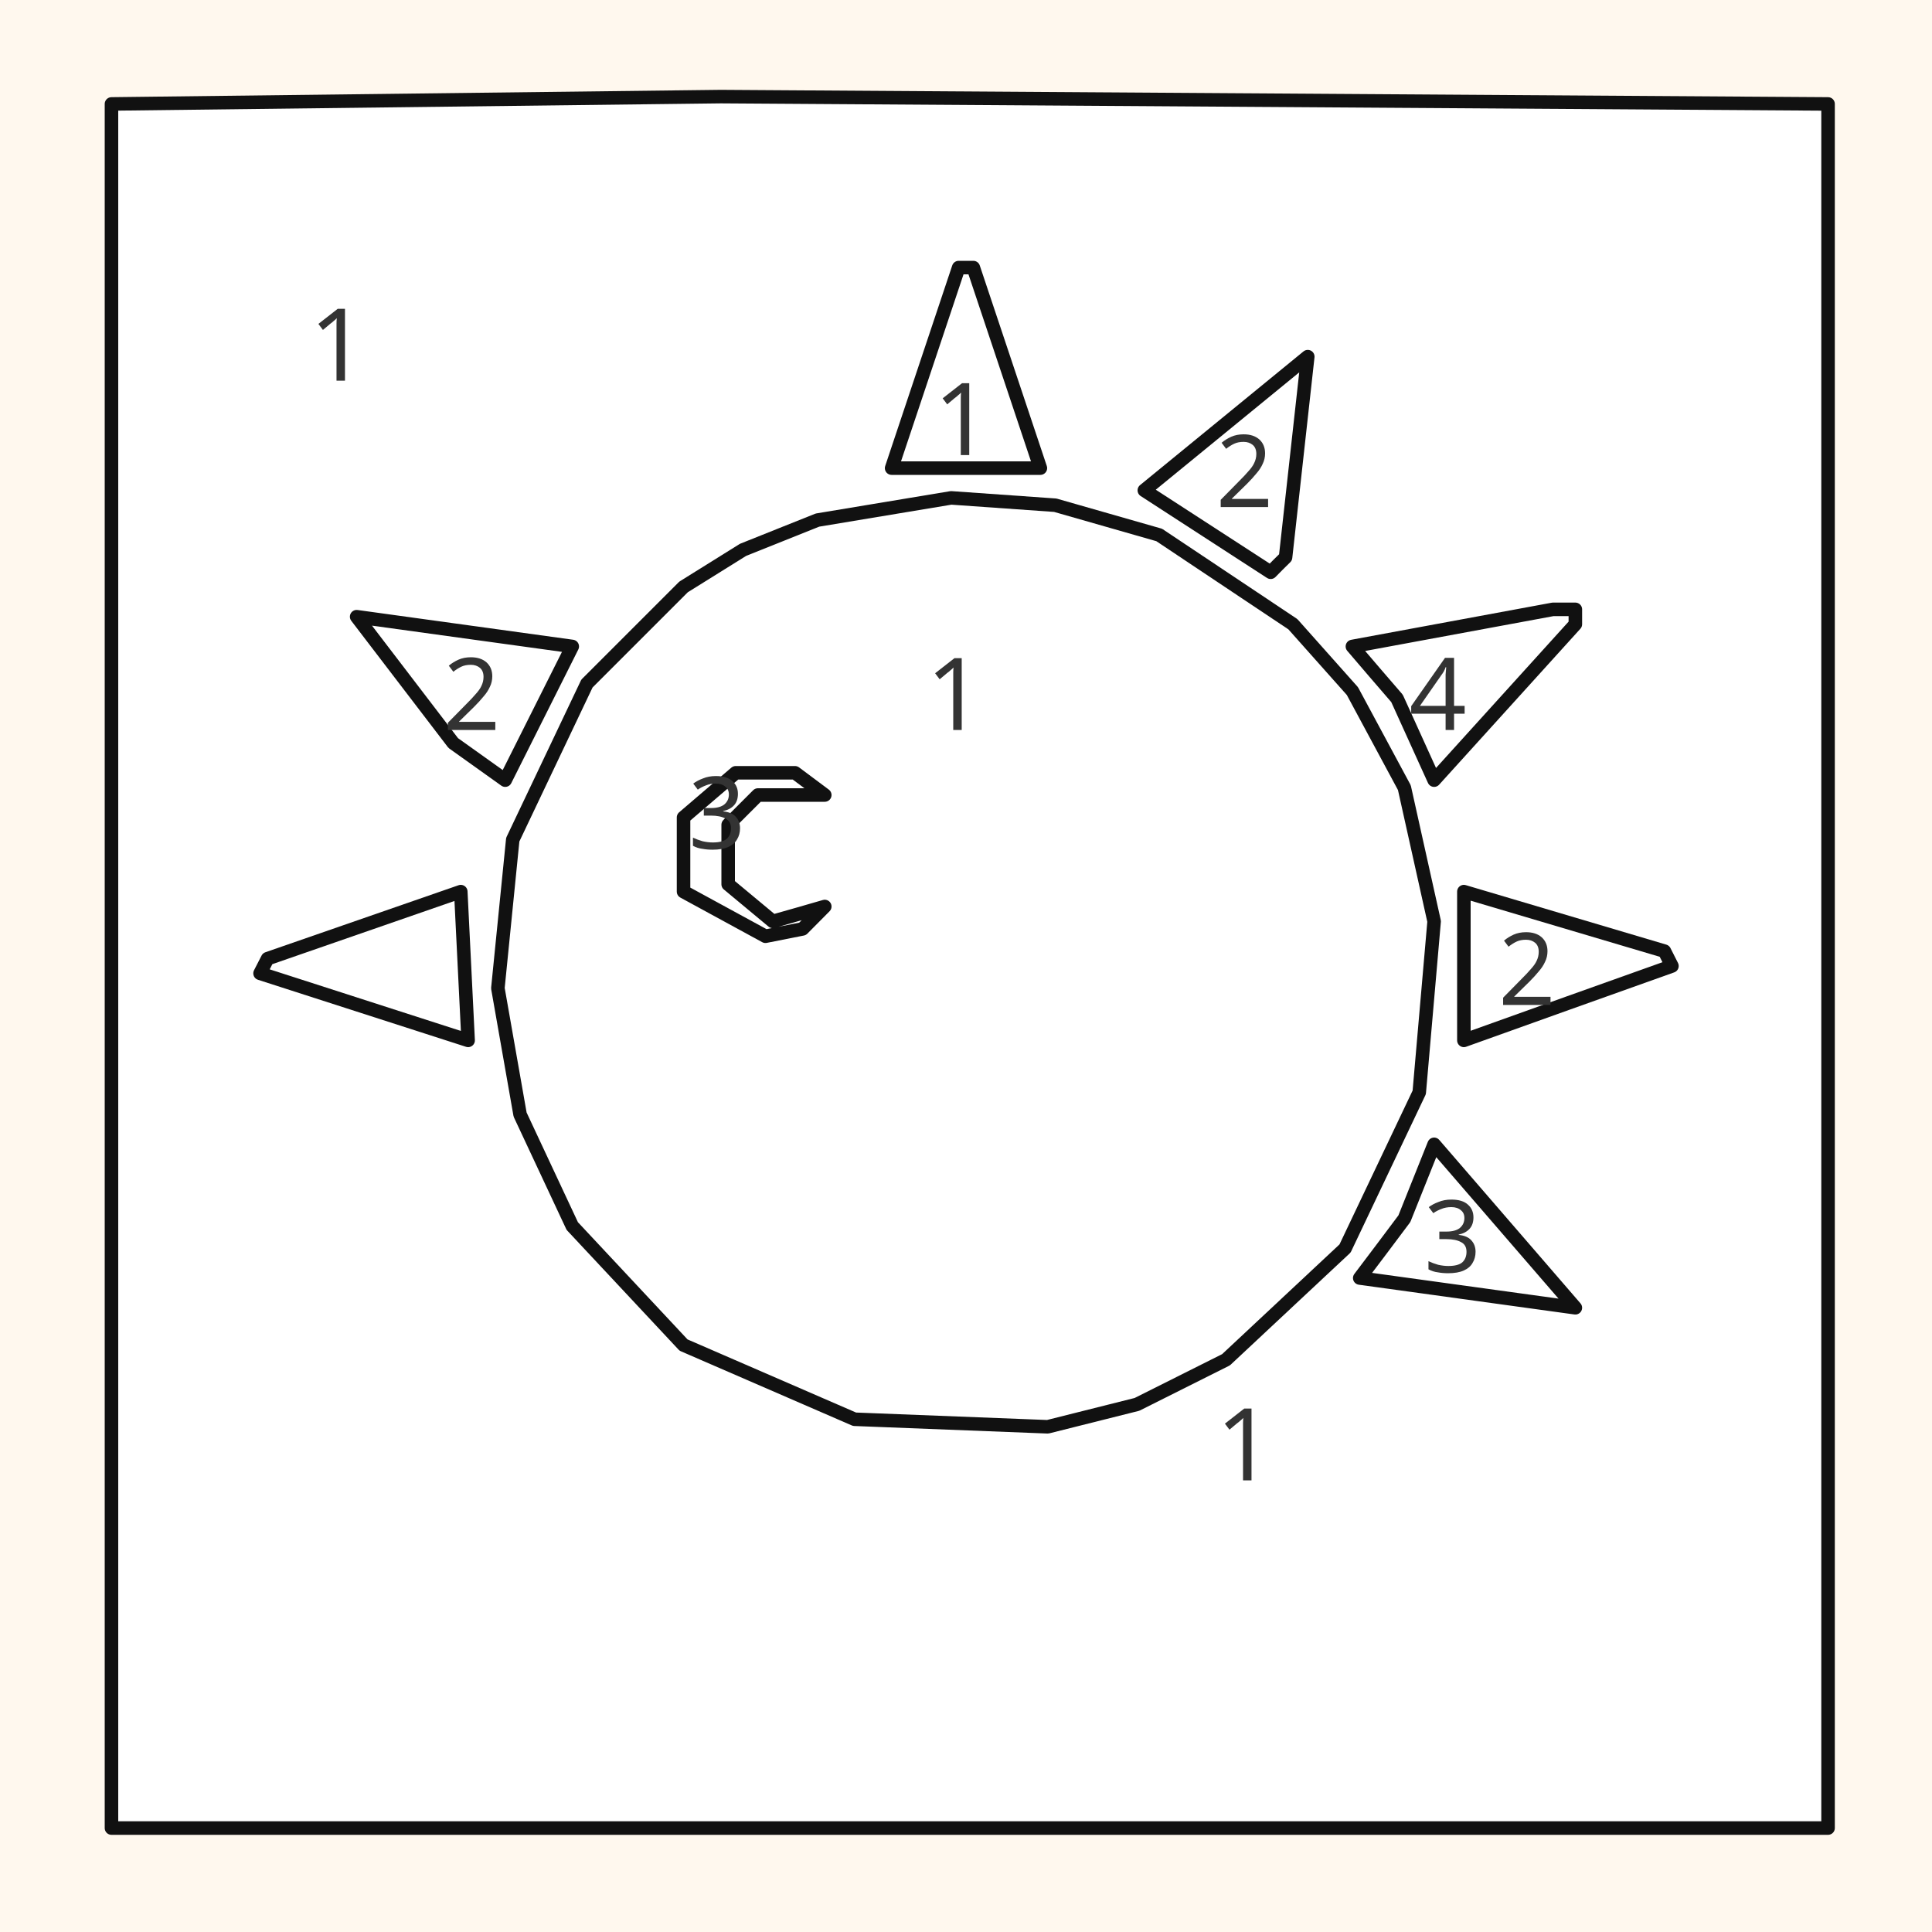
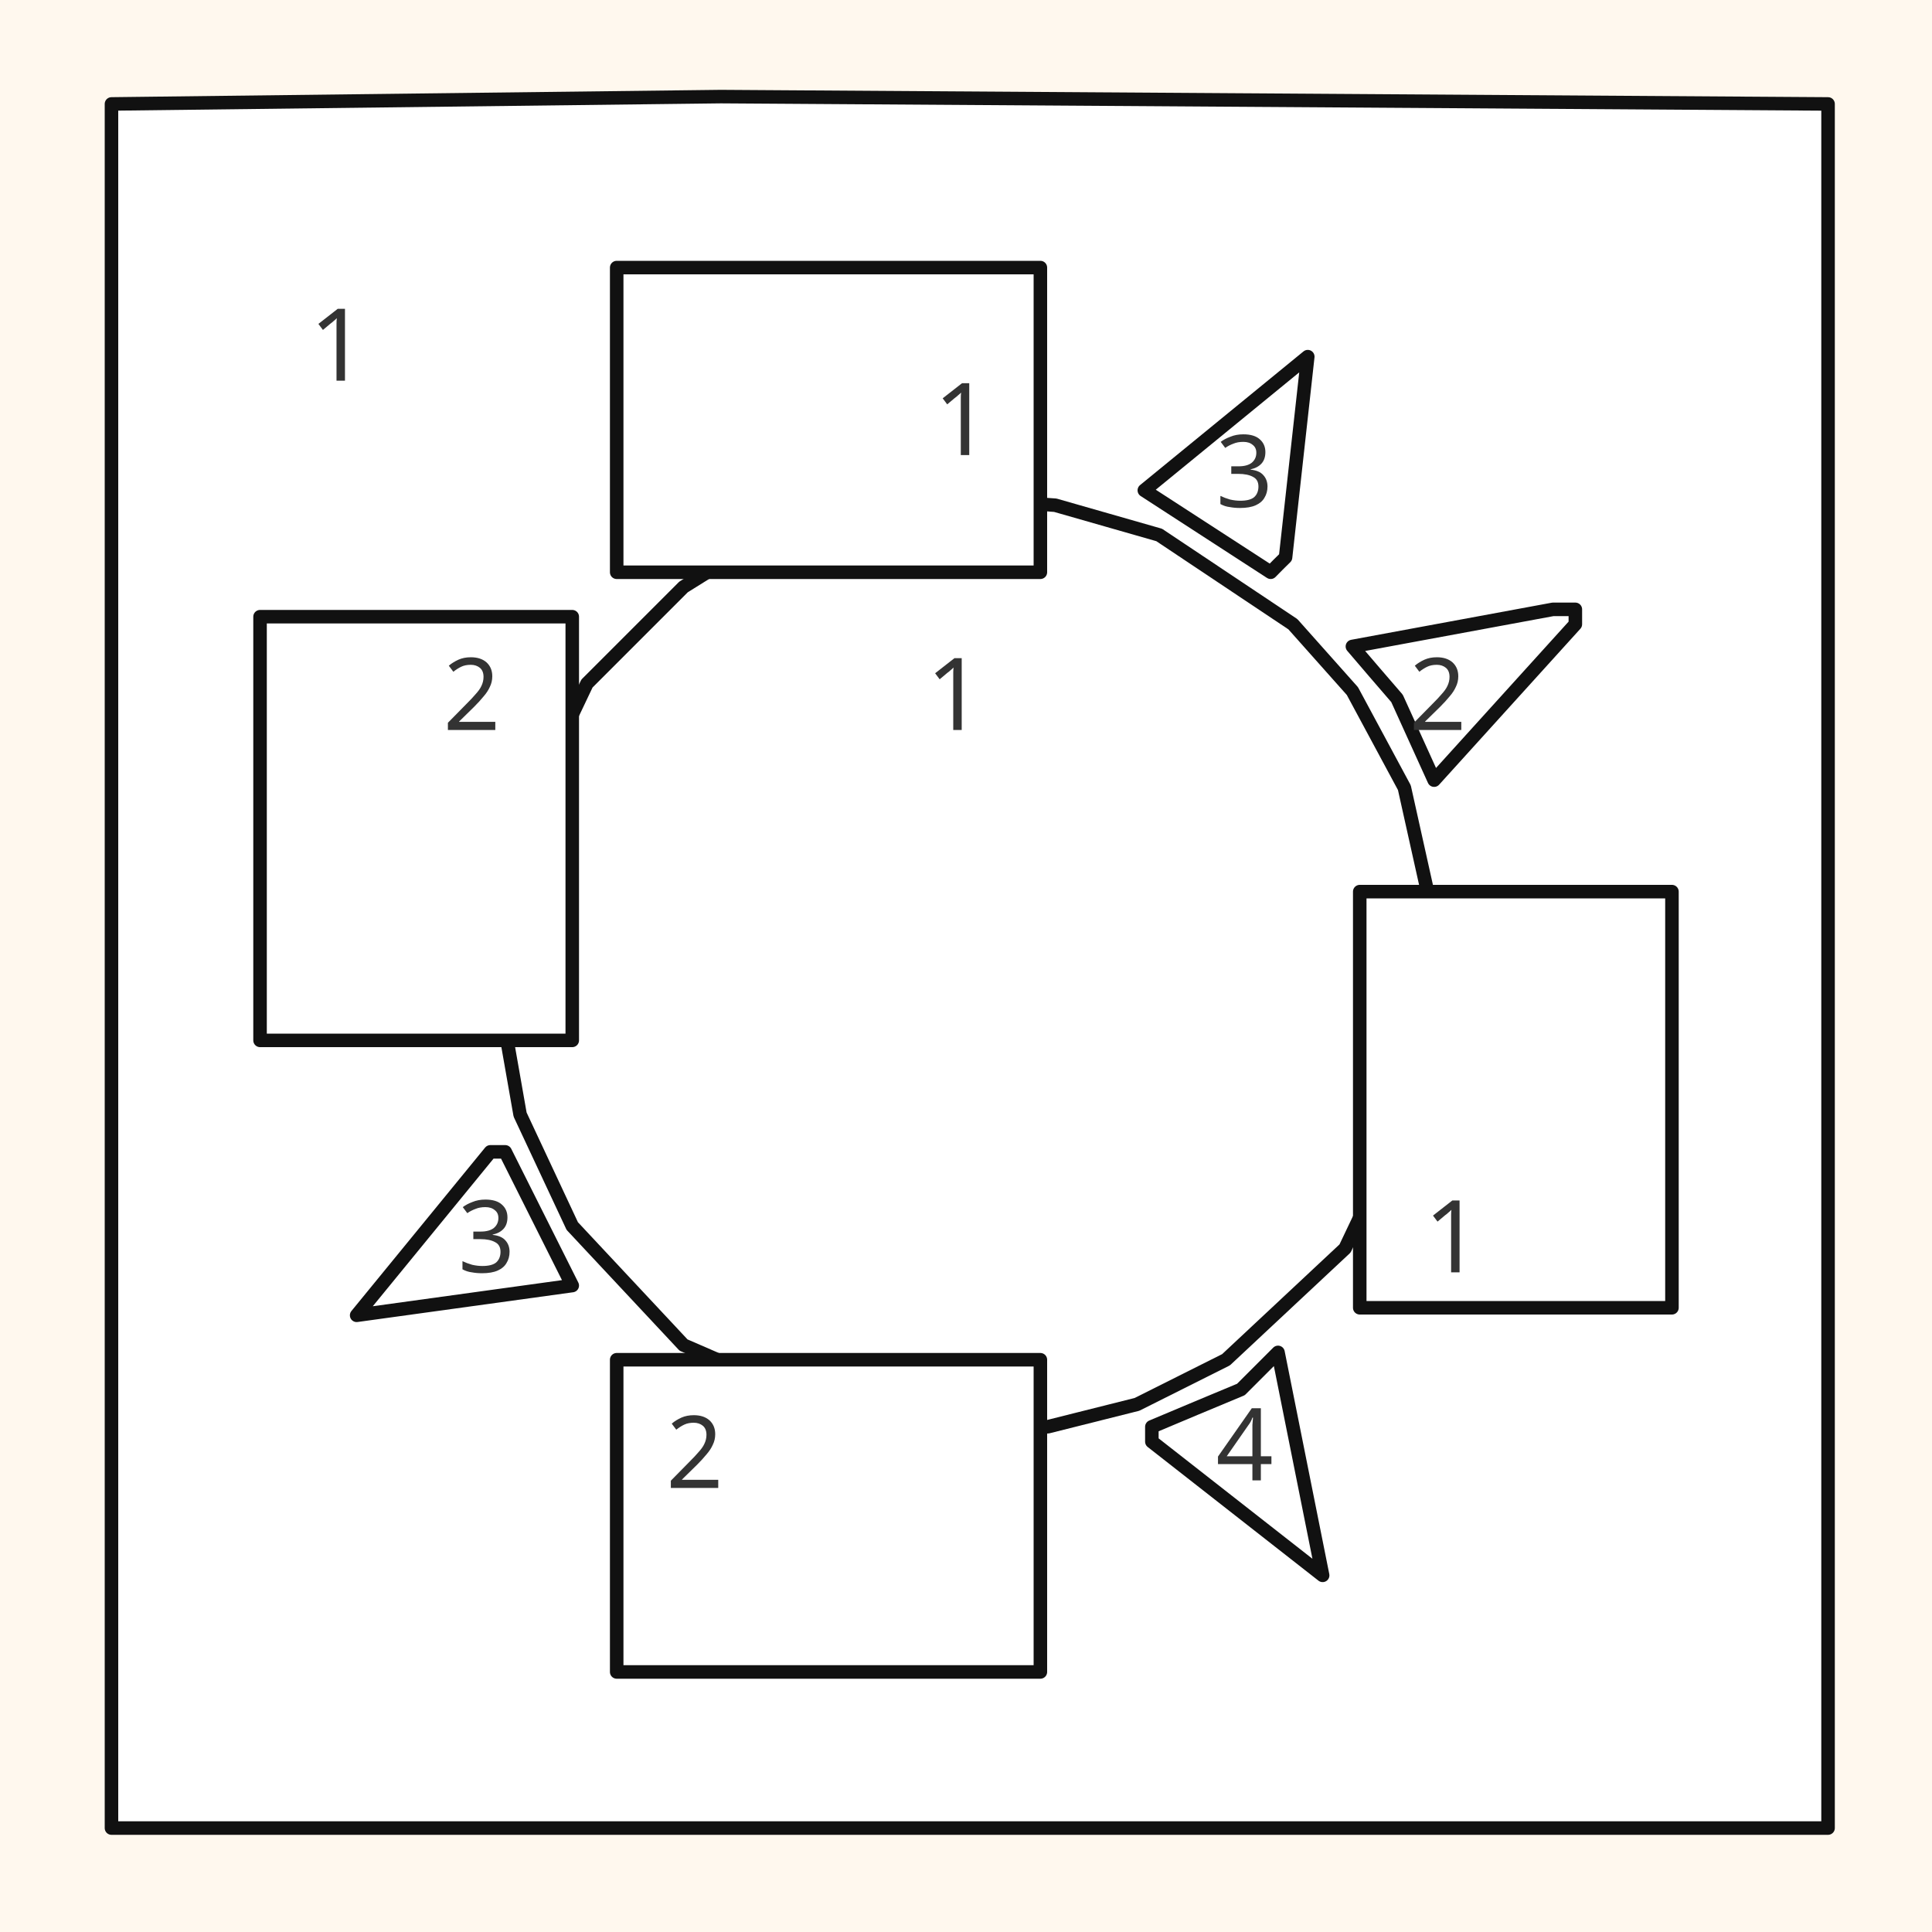
<svg xmlns="http://www.w3.org/2000/svg" viewBox="0 0 100 100">
  <rect width="100" height="100" fill="#fff8ee" />
  <path d="M37.31 5.00Q65.96 5.19 94.62 5.38Q94.62 50.00 94.62 94.62Q50.19 94.62 5.77 94.62Q5.77 50.00 5.77 5.38Q21.54 5.19 37.31 5.00Z" fill="#fff" stroke="#111" stroke-width="0.7" stroke-linejoin="round" />
  <text x="17.5" y="17.9" text-anchor="middle" dominant-baseline="middle" font-family="Tahoma, sans-serif" font-size="5.2" fill="#333">1</text>
  <path d="M49.23 25.77Q51.92 25.96 54.62 26.15Q57.31 26.92 60.00 27.69Q63.46 30.00 66.92 32.31Q68.46 34.04 70.00 35.77Q71.35 38.27 72.69 40.77Q73.46 44.23 74.23 47.69Q73.85 52.12 73.46 56.54Q71.54 60.58 69.62 64.62Q66.54 67.50 63.46 70.38Q61.15 71.54 58.85 72.69Q56.54 73.27 54.23 73.85Q49.23 73.65 44.23 73.46Q39.81 71.54 35.38 69.62Q32.50 66.54 29.62 63.46Q28.27 60.58 26.92 57.69Q26.35 54.42 25.77 51.15Q26.15 47.31 26.54 43.46Q28.46 39.42 30.38 35.38Q32.88 32.88 35.38 30.38Q36.92 29.42 38.46 28.46Q40.38 27.69 42.31 26.92Q45.77 26.35 49.23 25.77Z" fill="#fff" stroke="#111" stroke-width="0.7" stroke-linejoin="round" />
  <text x="49.42" y="35.98" text-anchor="middle" dominant-baseline="middle" font-family="Tahoma, sans-serif" font-size="5.2" fill="#333">1</text>
-   <path d="M49.62 13.85Q50.00 13.85 50.38 13.85Q52.12 19.04 53.85 24.23Q50.00 24.23 46.15 24.23Q47.88 19.04 49.62 13.85Z" fill="#fff" stroke="#111" stroke-width="0.7" stroke-linejoin="round" />
+   <path d="M31.92 13.85Q42.88 13.85 53.85 13.85Q53.85 21.73 53.85 29.62Q42.88 29.62 31.92 29.62Q31.92 21.73 31.92 13.85Z" fill="#fff" stroke="#111" stroke-width="0.7" stroke-linejoin="round" />
  <text x="49.81" y="21.75" text-anchor="middle" dominant-baseline="middle" font-family="Tahoma, sans-serif" font-size="5.2" fill="#333">1</text>
-   <path d="M23.85 46.15Q24.04 50.00 24.23 53.85Q18.85 52.12 13.46 50.38Q13.65 50.00 13.85 49.62Q18.85 47.88 23.85 46.15Z" fill="#fff" stroke="#111" stroke-width="0.7" stroke-linejoin="round" />
-   <text x="64.42" y="74.82" text-anchor="middle" dominant-baseline="middle" font-family="Tahoma, sans-serif" font-size="5.2" fill="#333">1</text>
+   <path d="M70.38 46.15Q78.46 46.15 86.54 46.15Q86.54 56.92 86.54 67.69Q78.46 67.69 70.38 67.69Q70.38 56.92 70.38 46.15Z" fill="#fff" stroke="#111" stroke-width="0.7" stroke-linejoin="round" />
+   <text x="75.19" y="64.05" text-anchor="middle" dominant-baseline="middle" font-family="Tahoma, sans-serif" font-size="5.2" fill="#333">1</text>
+   <path d="M13.46 31.92Q21.54 31.92 29.62 31.92Q29.62 42.88 29.62 53.85Q21.54 53.85 13.46 53.85Q13.46 42.88 13.46 31.92Z" fill="#fff" stroke="#111" stroke-width="0.7" stroke-linejoin="round" />
+   <text x="24.42" y="35.98" text-anchor="middle" dominant-baseline="middle" font-family="Tahoma, sans-serif" font-size="5.2" fill="#333">2</text>
+   <path d="M31.92 70.38Q42.88 70.38 53.85 70.38Q53.85 78.46 53.85 86.54Q42.88 86.54 31.92 86.54Q31.92 78.46 31.92 70.38Z" fill="#fff" stroke="#111" stroke-width="0.7" stroke-linejoin="round" />
+   <text x="35.96" y="75.21" text-anchor="middle" dominant-baseline="middle" font-family="Tahoma, sans-serif" font-size="5.2" fill="#333">2</text>
+   <path d="M80.38 31.54Q80.96 31.54 81.54 31.54Q81.54 31.92 81.54 32.31Q77.88 36.35 74.23 40.38Q73.27 38.27 72.31 36.15Q71.15 34.81 70.00 33.46Q75.19 32.50 80.38 31.54Z" fill="#fff" stroke="#111" stroke-width="0.7" stroke-linejoin="round" />
+   <text x="74.42" y="35.98" text-anchor="middle" dominant-baseline="middle" font-family="Tahoma, sans-serif" font-size="5.2" fill="#333">2</text>
+   <path d="M25.38 59.62Q25.77 59.62 26.15 59.62Q27.88 63.08 29.62 66.54Q24.04 67.31 18.46 68.08Q21.92 63.85 25.38 59.62Z" fill="#fff" stroke="#111" stroke-width="0.7" stroke-linejoin="round" />
+   <text x="25.19" y="64.05" text-anchor="middle" dominant-baseline="middle" font-family="Tahoma, sans-serif" font-size="5.2" fill="#333">3</text>
  <path d="M67.69 18.46Q67.12 23.65 66.54 28.85Q66.15 29.23 65.77 29.62Q62.50 27.50 59.23 25.38Q63.46 21.92 67.69 18.46Z" fill="#fff" stroke="#111" stroke-width="0.7" stroke-linejoin="round" />
-   <text x="64.42" y="24.44" text-anchor="middle" dominant-baseline="middle" font-family="Tahoma, sans-serif" font-size="5.2" fill="#333">2</text>
-   <path d="M18.46 31.92Q24.04 32.69 29.62 33.46Q27.88 36.92 26.15 40.38Q24.81 39.42 23.46 38.46Q20.96 35.19 18.46 31.92Z" fill="#fff" stroke="#111" stroke-width="0.7" stroke-linejoin="round" />
-   <text x="24.42" y="35.98" text-anchor="middle" dominant-baseline="middle" font-family="Tahoma, sans-serif" font-size="5.2" fill="#333">2</text>
-   <path d="M75.77 46.15Q80.96 47.69 86.15 49.23Q86.35 49.62 86.54 50.00Q81.15 51.92 75.77 53.85Q75.77 50.00 75.77 46.15Z" fill="#fff" stroke="#111" stroke-width="0.7" stroke-linejoin="round" />
-   <text x="79.04" y="50.21" text-anchor="middle" dominant-baseline="middle" font-family="Tahoma, sans-serif" font-size="5.2" fill="#333">2</text>
-   <path d="M38.08 40.00Q39.62 40.00 41.15 40.00Q41.92 40.58 42.69 41.15Q40.96 41.15 39.23 41.15Q38.46 41.92 37.69 42.69Q37.69 44.23 37.69 45.77Q38.85 46.73 40.00 47.69Q41.35 47.31 42.69 46.92Q42.12 47.50 41.54 48.08Q40.58 48.27 39.62 48.46Q37.50 47.31 35.38 46.15Q35.38 44.23 35.38 42.31Q36.73 41.15 38.08 40.00Z" fill="#fff" stroke="#111" stroke-width="0.7" stroke-linejoin="round" />
-   <text x="37.12" y="42.13" text-anchor="middle" dominant-baseline="middle" font-family="Tahoma, sans-serif" font-size="5.2" fill="#333">3</text>
-   <path d="M74.23 59.23Q77.88 63.46 81.54 67.69Q75.96 66.92 70.38 66.15Q71.54 64.62 72.69 63.08Q73.46 61.15 74.23 59.23Z" fill="#fff" stroke="#111" stroke-width="0.7" stroke-linejoin="round" />
-   <text x="75.19" y="64.05" text-anchor="middle" dominant-baseline="middle" font-family="Tahoma, sans-serif" font-size="5.2" fill="#333">3</text>
-   <path d="M80.38 31.54Q80.96 31.54 81.54 31.54Q81.54 31.92 81.54 32.31Q77.88 36.35 74.23 40.38Q73.27 38.27 72.31 36.15Q71.15 34.81 70.00 33.46Q75.19 32.50 80.38 31.54Z" fill="#fff" stroke="#111" stroke-width="0.7" stroke-linejoin="round" />
-   <text x="74.42" y="35.98" text-anchor="middle" dominant-baseline="middle" font-family="Tahoma, sans-serif" font-size="5.2" fill="#333">4</text>
+   <text x="64.42" y="24.44" text-anchor="middle" dominant-baseline="middle" font-family="Tahoma, sans-serif" font-size="5.2" fill="#333">3</text>
+   <path d="M66.15 70.00Q67.31 75.77 68.46 81.54Q64.04 78.08 59.62 74.62Q59.62 74.23 59.62 73.85Q61.92 72.88 64.23 71.92Q65.19 70.96 66.15 70.00Z" fill="#fff" stroke="#111" stroke-width="0.7" stroke-linejoin="round" />
+   <text x="64.42" y="74.82" text-anchor="middle" dominant-baseline="middle" font-family="Tahoma, sans-serif" font-size="5.2" fill="#333">4</text>
</svg>
